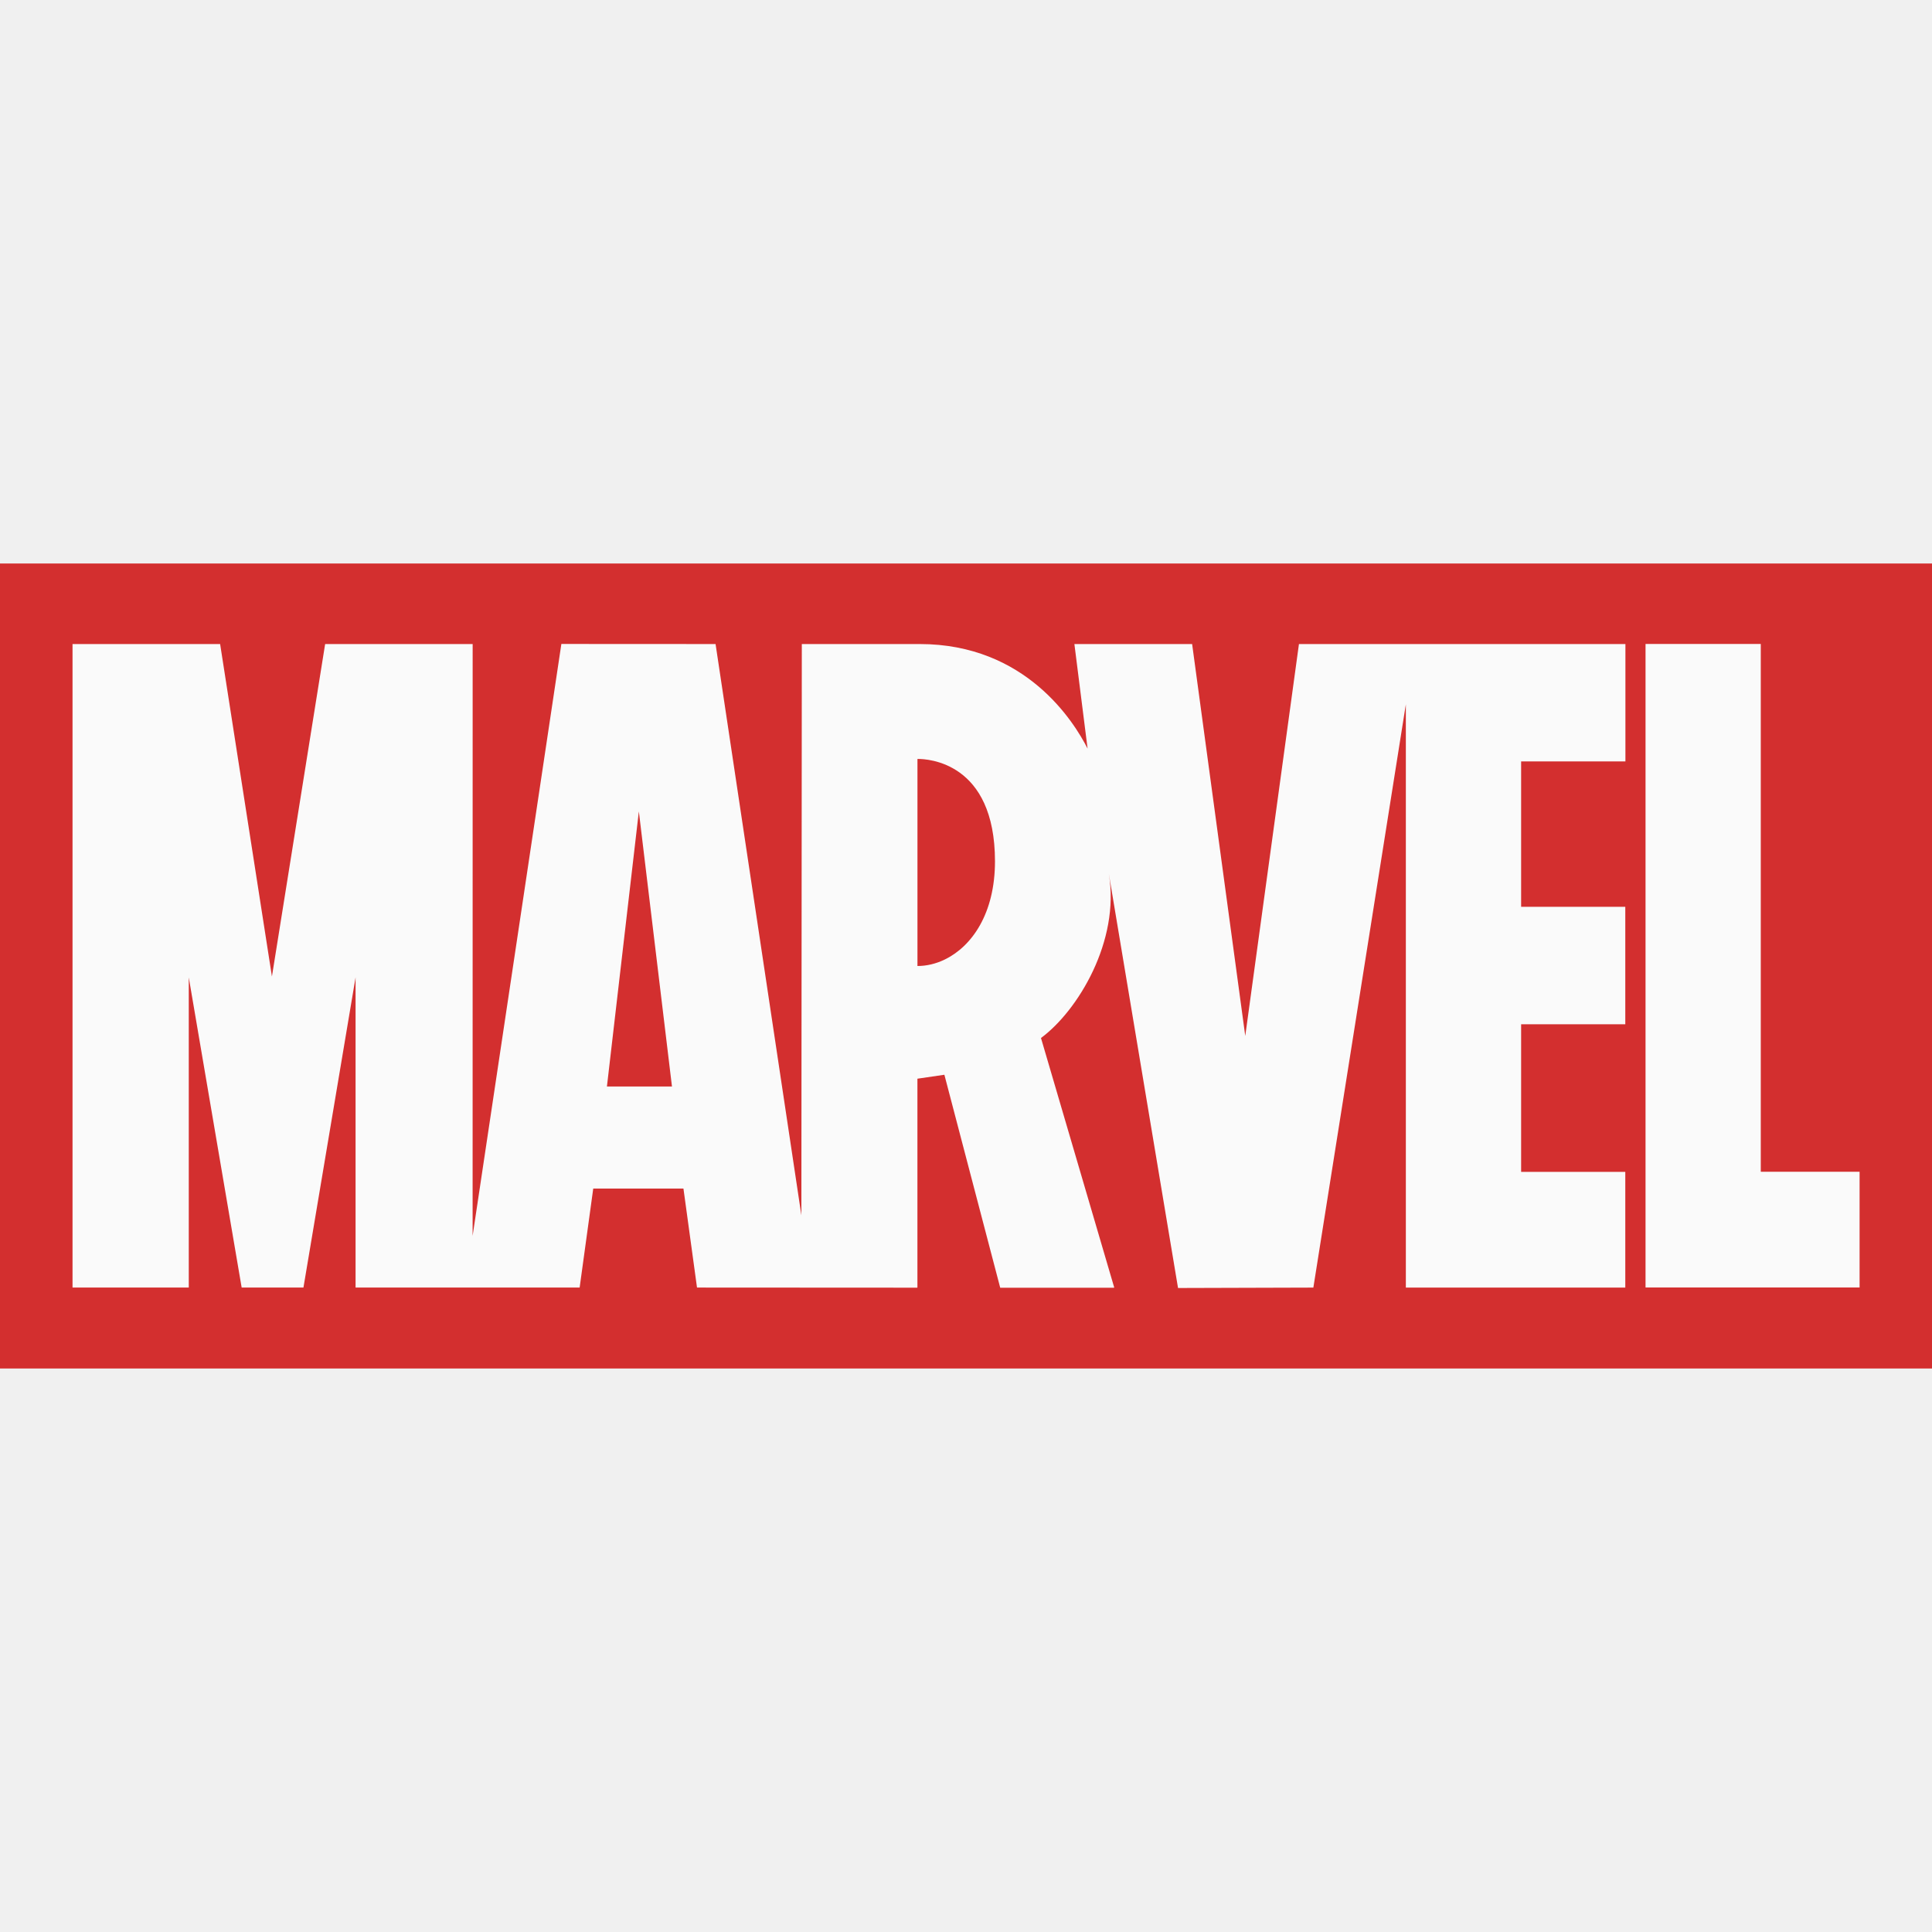
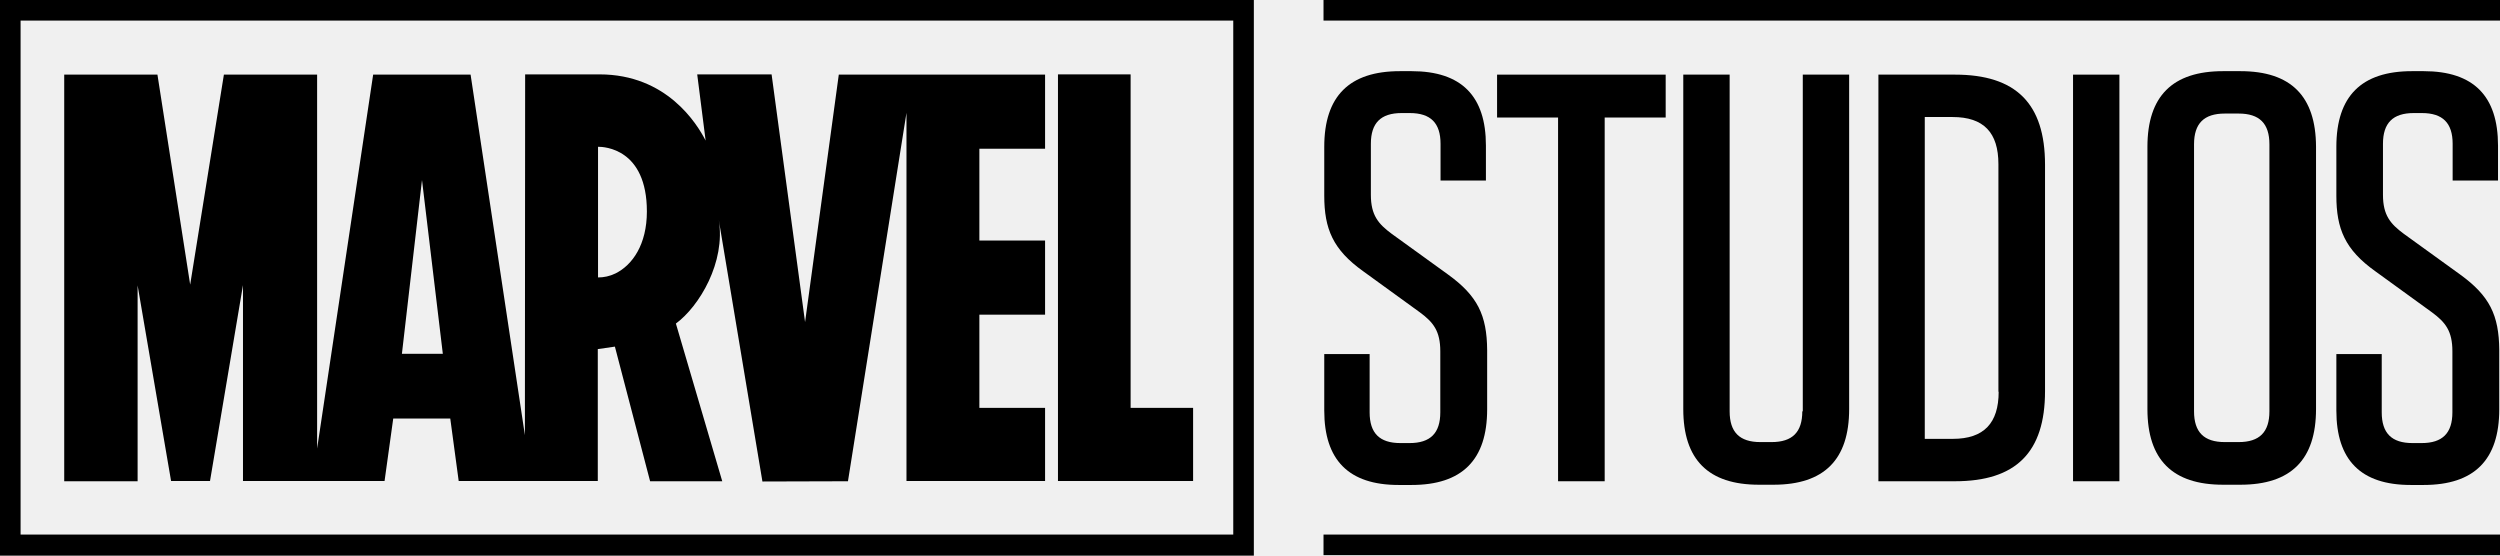
- <svg xmlns="http://www.w3.org/2000/svg" version="1.1" baseProfile="basic" id="Layer_1" x="0px" y="0px" viewBox="0 0 48 48" xml:space="preserve">
-   <rect y="14" style="fill:#D32F2F;" width="48" height="20" />
-   <path style="fill:#FAFAFA;" d="M40.383,18.916v-2.915h-8.111l-1.334,9.737l-1.32-9.737h-2.925l0.328,2.598  c-0.338-0.666-1.535-2.598-4.171-2.598c-0.017-0.001-2.929,0-2.929,0l-0.011,14.193l-2.132-14.193l-3.831-0.002l-2.205,14.706  l0.001-14.704H8.078l-1.322,8.26l-1.287-8.26H1.802v15.988H4.69v-7.706l1.314,7.706h1.535l1.295-7.706v7.706h5.567l0.338-2.46h2.241  l0.337,2.46l5.466,0.003h0.004v-0.003h0.003h0.003V26.8l0.67-0.098l1.387,5.291h0.003h2.82h0.003l-0.001-0.003h0.005h0.003  l-1.82-6.201c0.923-0.682,1.964-2.415,1.687-4.073v-0.001c0.003,0.022,1.718,10.285,1.718,10.285l3.362-0.01l2.298-14.492v14.492  h5.452v-2.875h-2.588v-3.667h2.588v-2.919h-2.588v-3.612H40.383z M15.079,26.994l0.793-6.835l0.823,6.835H15.079z M23.474,23.838  c-0.222,0.108-0.454,0.162-0.68,0.162v-5.143c0.004,0,0.008-0.001,0.014-0.001c0.226-0.001,1.912,0.068,1.912,2.544  C24.72,22.695,24.147,23.511,23.474,23.838" />
-   <polygon style="fill:#FAFAFA;" points="46.201,29.112 46.201,29.112 43.746,29.112 43.746,15.999 40.883,15.999 40.883,31.987   46.201,31.987 " />
+ <svg xmlns="http://www.w3.org/2000/svg" version="1.1" id="svg8054" x="0px" y="0px" viewBox="0 0 1008.301 224.1" xml:space="preserve" width="1008.301" height="224.1">
+   <defs id="defs9">
+ 	
+ 	
+ </defs>
+   <style type="text/css" id="style1">
+ 	.st0{fill:#E50B14;}
+ 	.st1{fill:#FFFFFF;}
+ </style>
+   <g id="g7" transform="translate(8.300784)">
+     <rect x="525.5" y="0" width="474.5" height="8.3" id="rect1" />
+     <rect x="525.5" y="215.6" width="474.5" height="8.3" id="rect2" />
+     <g id="g6">
+       <path d="M 575.7,110.7 553,94.3 c -5.4,-4 -8.4,-7.5 -8.4,-15.7 V 58 c 0,-8.4 4,-12.4 12.4,-12.4 h 3.3 c 8.4,0 12.4,4 12.4,12.4 V 72.8 H 591 V 58.7 c 0,-19.9 -9.8,-30 -30,-30 h -4.7 c -20.4,0 -30.5,10.1 -30.5,30.5 v 19.7 c 0,13.4 3.5,21.8 15.7,30.5 l 22.9,16.6 c 5.4,4 8.2,7.5 8.2,15.7 v 24.6 c 0,8.4 -4,12.4 -12.4,12.4 h -3.7 c -8.4,0 -12.4,-4 -12.4,-12.4 v -23.5 h -18.3 v 22.8 c 0,19.9 9.8,30 30,30 h 5.2 c 20.4,0 30.5,-10.1 30.5,-30.5 v -23.9 c -0.1,-14.1 -3.9,-21.9 -15.8,-30.5 z" id="path2" />
+       <polygon points="620.1,194.1 638.9,194.1 638.9,47.4 663.5,47.4 663.5,30.1 595.5,30.1 595.5,47.4 620.1,47.4 " id="polygon2" />
+       <path d="m 718.6,165.9 c 0,8.4 -4,12.4 -12.4,12.4 h -4.5 c -8.4,0 -12.4,-4 -12.4,-12.4 V 30.1 H 670.6 V 165 c 0,20.4 10.1,30.5 30.5,30.5 h 5.9 c 20.4,0 30.5,-10.1 30.5,-30.5 V 30.1 h -18.7 v 135.8 z" id="path3" />
+       <path d="m 780.2,30.1 h -30.9 v 164 h 30.9 c 24.6,0 36.3,-11.7 36.3,-36.3 V 66.4 c 0,-24.6 -11.7,-36.3 -36.3,-36.3 z M 797.8,158 c 0,12.6 -5.9,19 -18.5,19 H 768 V 47.2 h 11.2 c 12.6,0 18.5,6.3 18.5,19 V 158 Z" id="path4" />
+       <rect x="827.8" y="30.1" width="18.7" height="164" id="rect4" />
+       <path d="m 895.3,28.7 h -7 c -20.4,0 -30.5,10.1 -30.5,30.5 V 165 c 0,20.4 10.1,30.5 30.5,30.5 h 7 c 20.4,0 30.5,-10.1 30.5,-30.5 V 59.1 C 925.7,38.8 915.7,28.7 895.3,28.7 Z M 907,165.9 c 0,8.4 -4,12.4 -12.4,12.4 H 889 c -8.4,0 -12.4,-4 -12.4,-12.4 V 58.2 c 0,-8.4 4,-12.4 12.4,-12.4 h 5.6 c 8.4,0 12.4,4 12.4,12.4 z" id="path5" />
+       <path d="M 983.9,110.7 961.2,94.3 c -5.4,-4 -8.4,-7.5 -8.4,-15.7 V 58 c 0,-8.4 4,-12.4 12.4,-12.4 h 3.3 c 8.4,0 12.4,4 12.4,12.4 v 14.8 h 18.3 V 58.7 c 0,-19.9 -9.8,-30 -30,-30 h -4.7 C 944.1,28.7 934,38.8 934,59.2 v 19.7 c 0,13.4 3.5,21.8 15.7,30.5 l 22.9,16.6 c 5.4,4 8.2,7.5 8.2,15.7 v 24.6 c 0,8.4 -4,12.4 -12.4,12.4 h -3.7 c -8.4,0 -12.4,-4 -12.4,-12.4 V 142.8 H 934 v 22.8 c 0,19.9 9.8,30 30,30 h 5.2 c 20.4,0 30.5,-10.1 30.5,-30.5 v -23.9 c -0.1,-14.1 -3.9,-21.9 -15.8,-30.5 z" id="path6" />
+     </g>
+   </g>
+   <g id="g8" style="fill:#000000">
+     <path class="st1" d="M 324.7,129.9 311.2,30 h -30 l 3.4,26.7 C 281.1,49.9 268.9,30 241.8,30 c -0.2,0 -30,0 -30,0 L 211.7,175.5 189.8,30.1 H 150.5 L 127.9,180.9 V 30.1 H 90.3 L 76.7,114.8 63.5,30.1 H 25.9 v 164 h 29.6 v -79 L 69,194 H 84.7 L 98,115 v 79 h 57.1 l 3.5,-25.2 h 23 L 185,194 h 56.1 v 0 0 0 0 -53.2 l 6.9,-1 14.2,54.3 v 0 h 28.9 0.1 v 0 h 0.1 v 0 l -18.7,-63.6 c 9.5,-7 20.1,-24.8 17.3,-41.8 v 0 c 0,0.2 17.6,105.5 17.6,105.5 L 342,194.1 365.6,45.5 V 194 h 55.9 V 164.5 H 395 v -37.6 h 26.5 V 97 H 395 V 60 h 26.5 V 30.1 h -83.2 z m -162.6,12.8 8.1,-70.1 8.4,70.1 z m 86.1,-32.4 c -2.3,1.1 -4.6,1.6 -7,1.6 V 59.2 c 0,0 0.1,0 0.1,0 2.3,0 19.6,0.7 19.6,26.1 0,13.3 -5.8,21.6 -12.7,25 z" id="path7" style="fill:#000000" />
+     <polygon class="st1" points="481.2,164.5 456,164.5 456,30 426.7,30 426.7,194 481.2,194 " id="polygon7" style="fill:#000000" />
+   </g>
+   <path id="rect9" style="fill:#000000;stroke-width:0;stroke-linecap:round;stroke-linejoin:round" d="m 0,0 v 223.9 0.199 H 505.701 V 223.9 0 Z M 8.301,8.301 H 497.4 V 215.6 H 8.301 Z" />
</svg>
